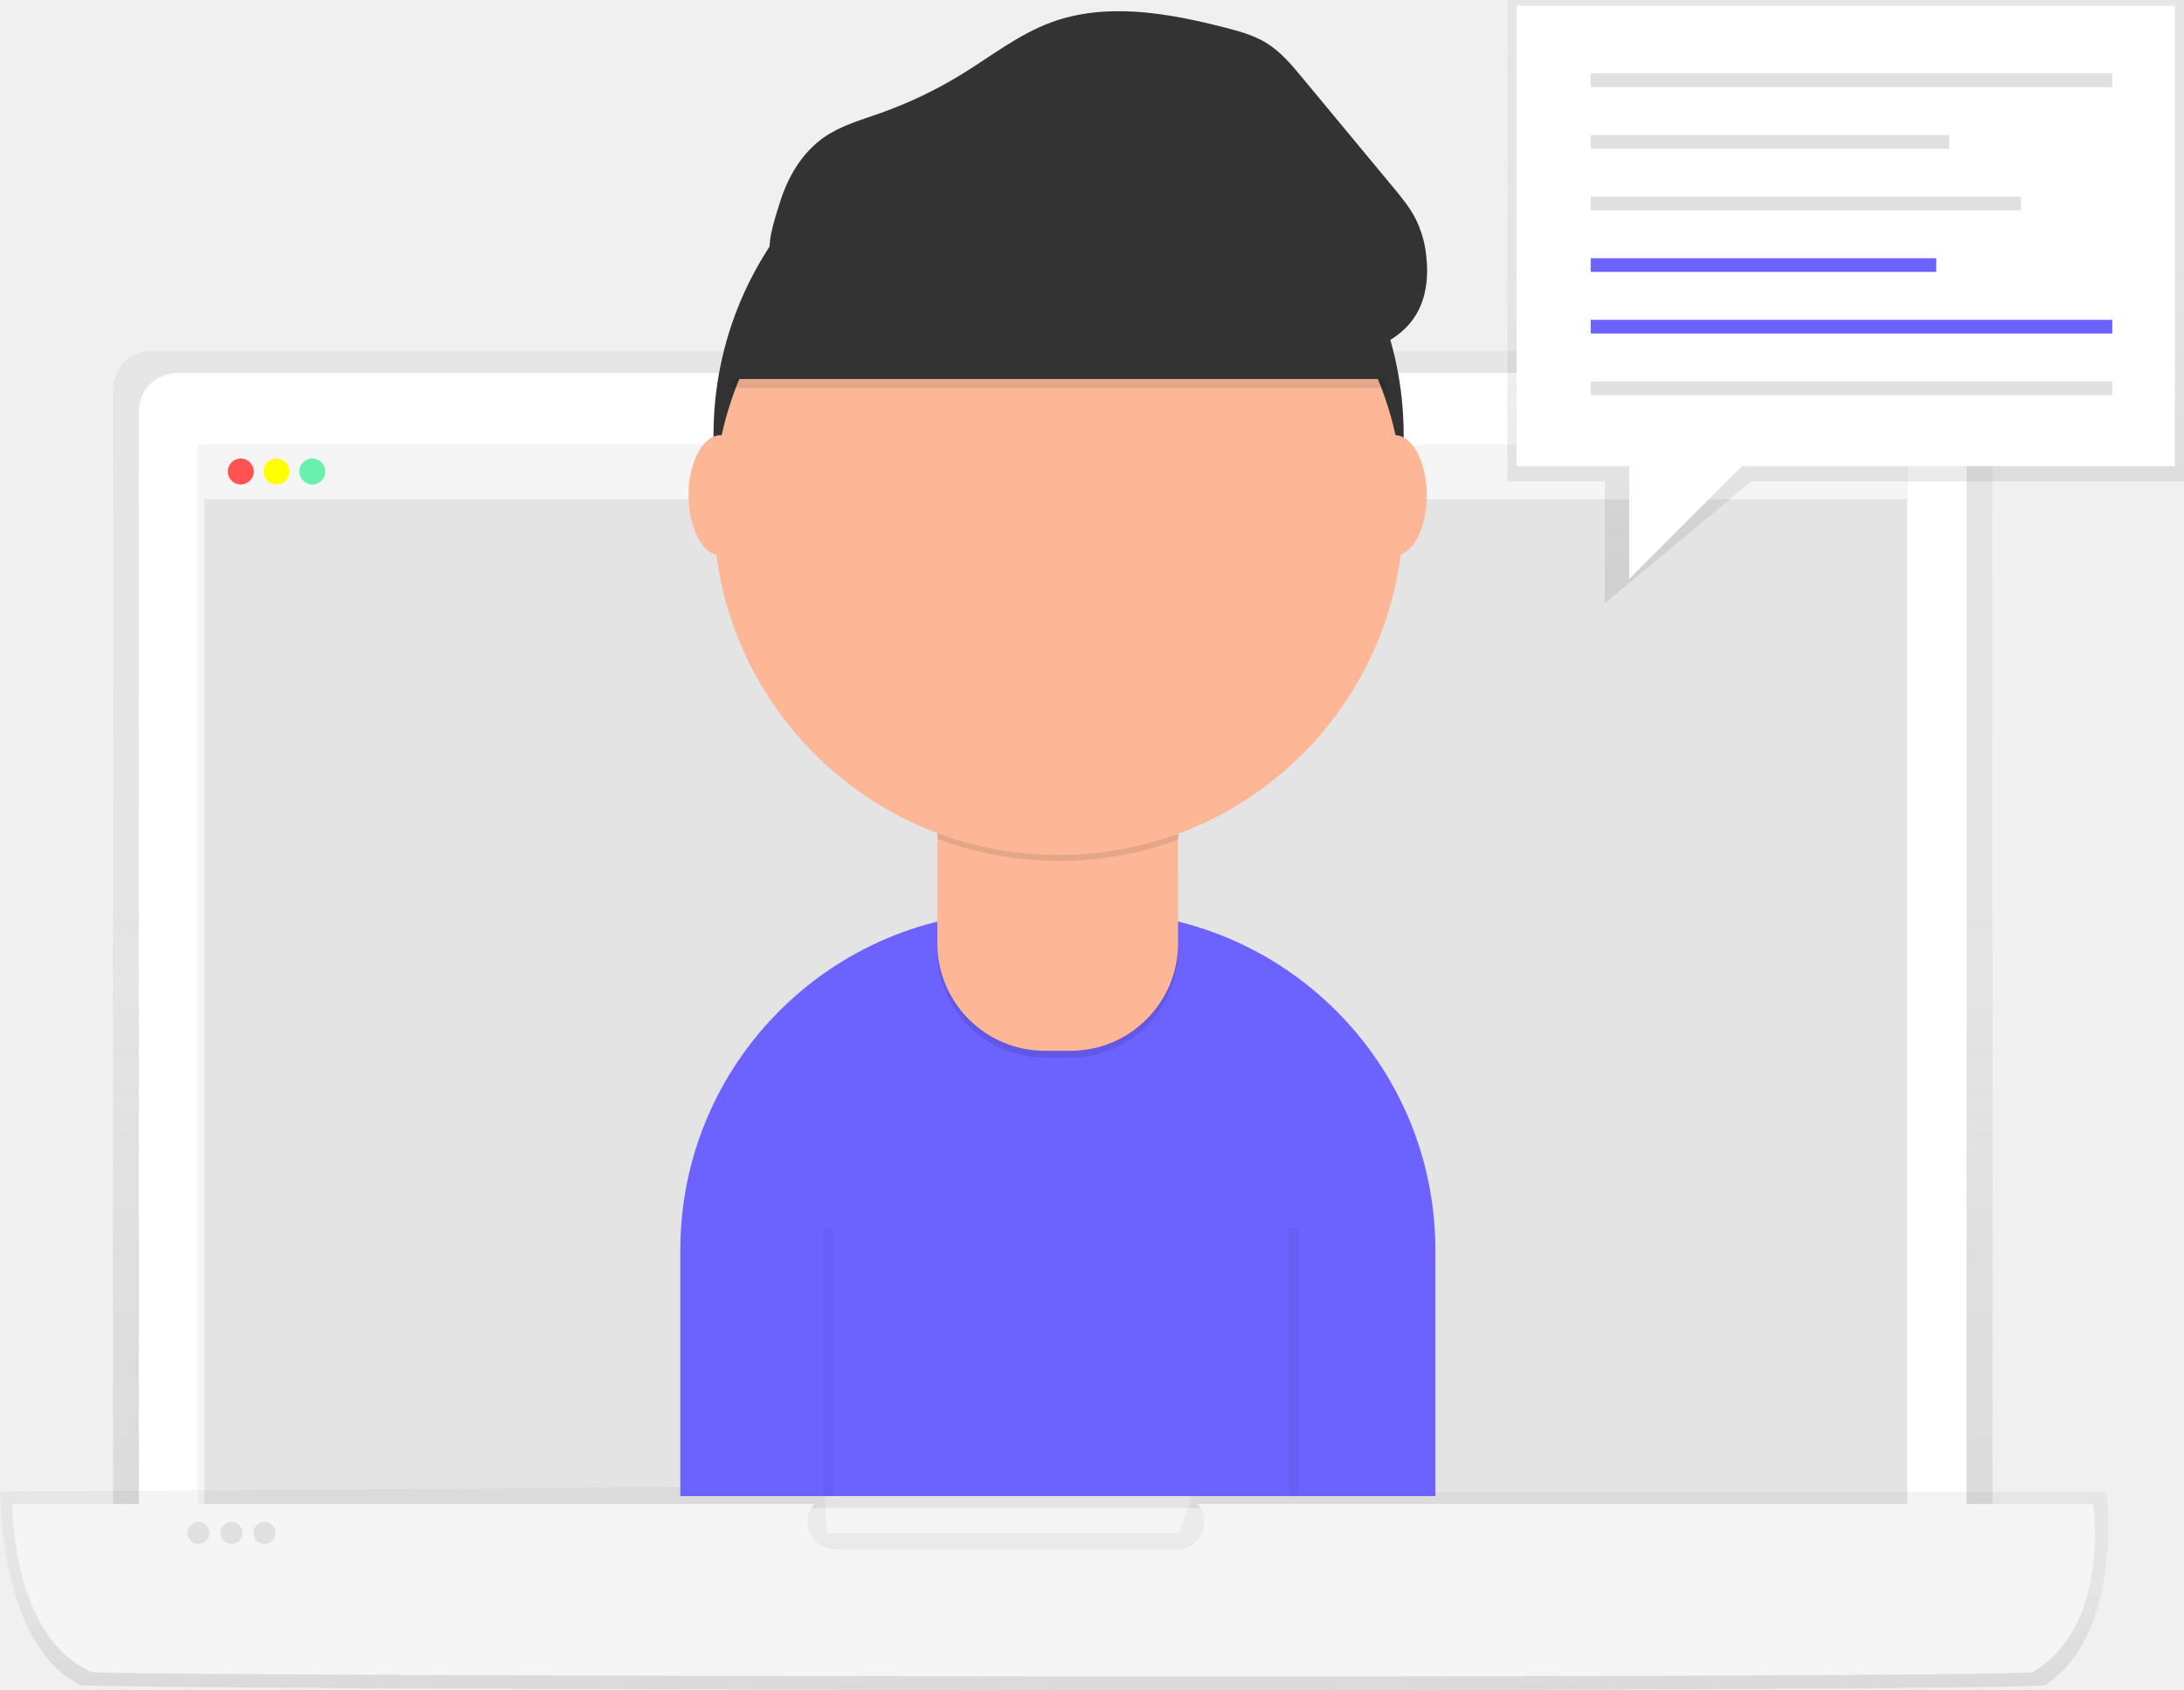
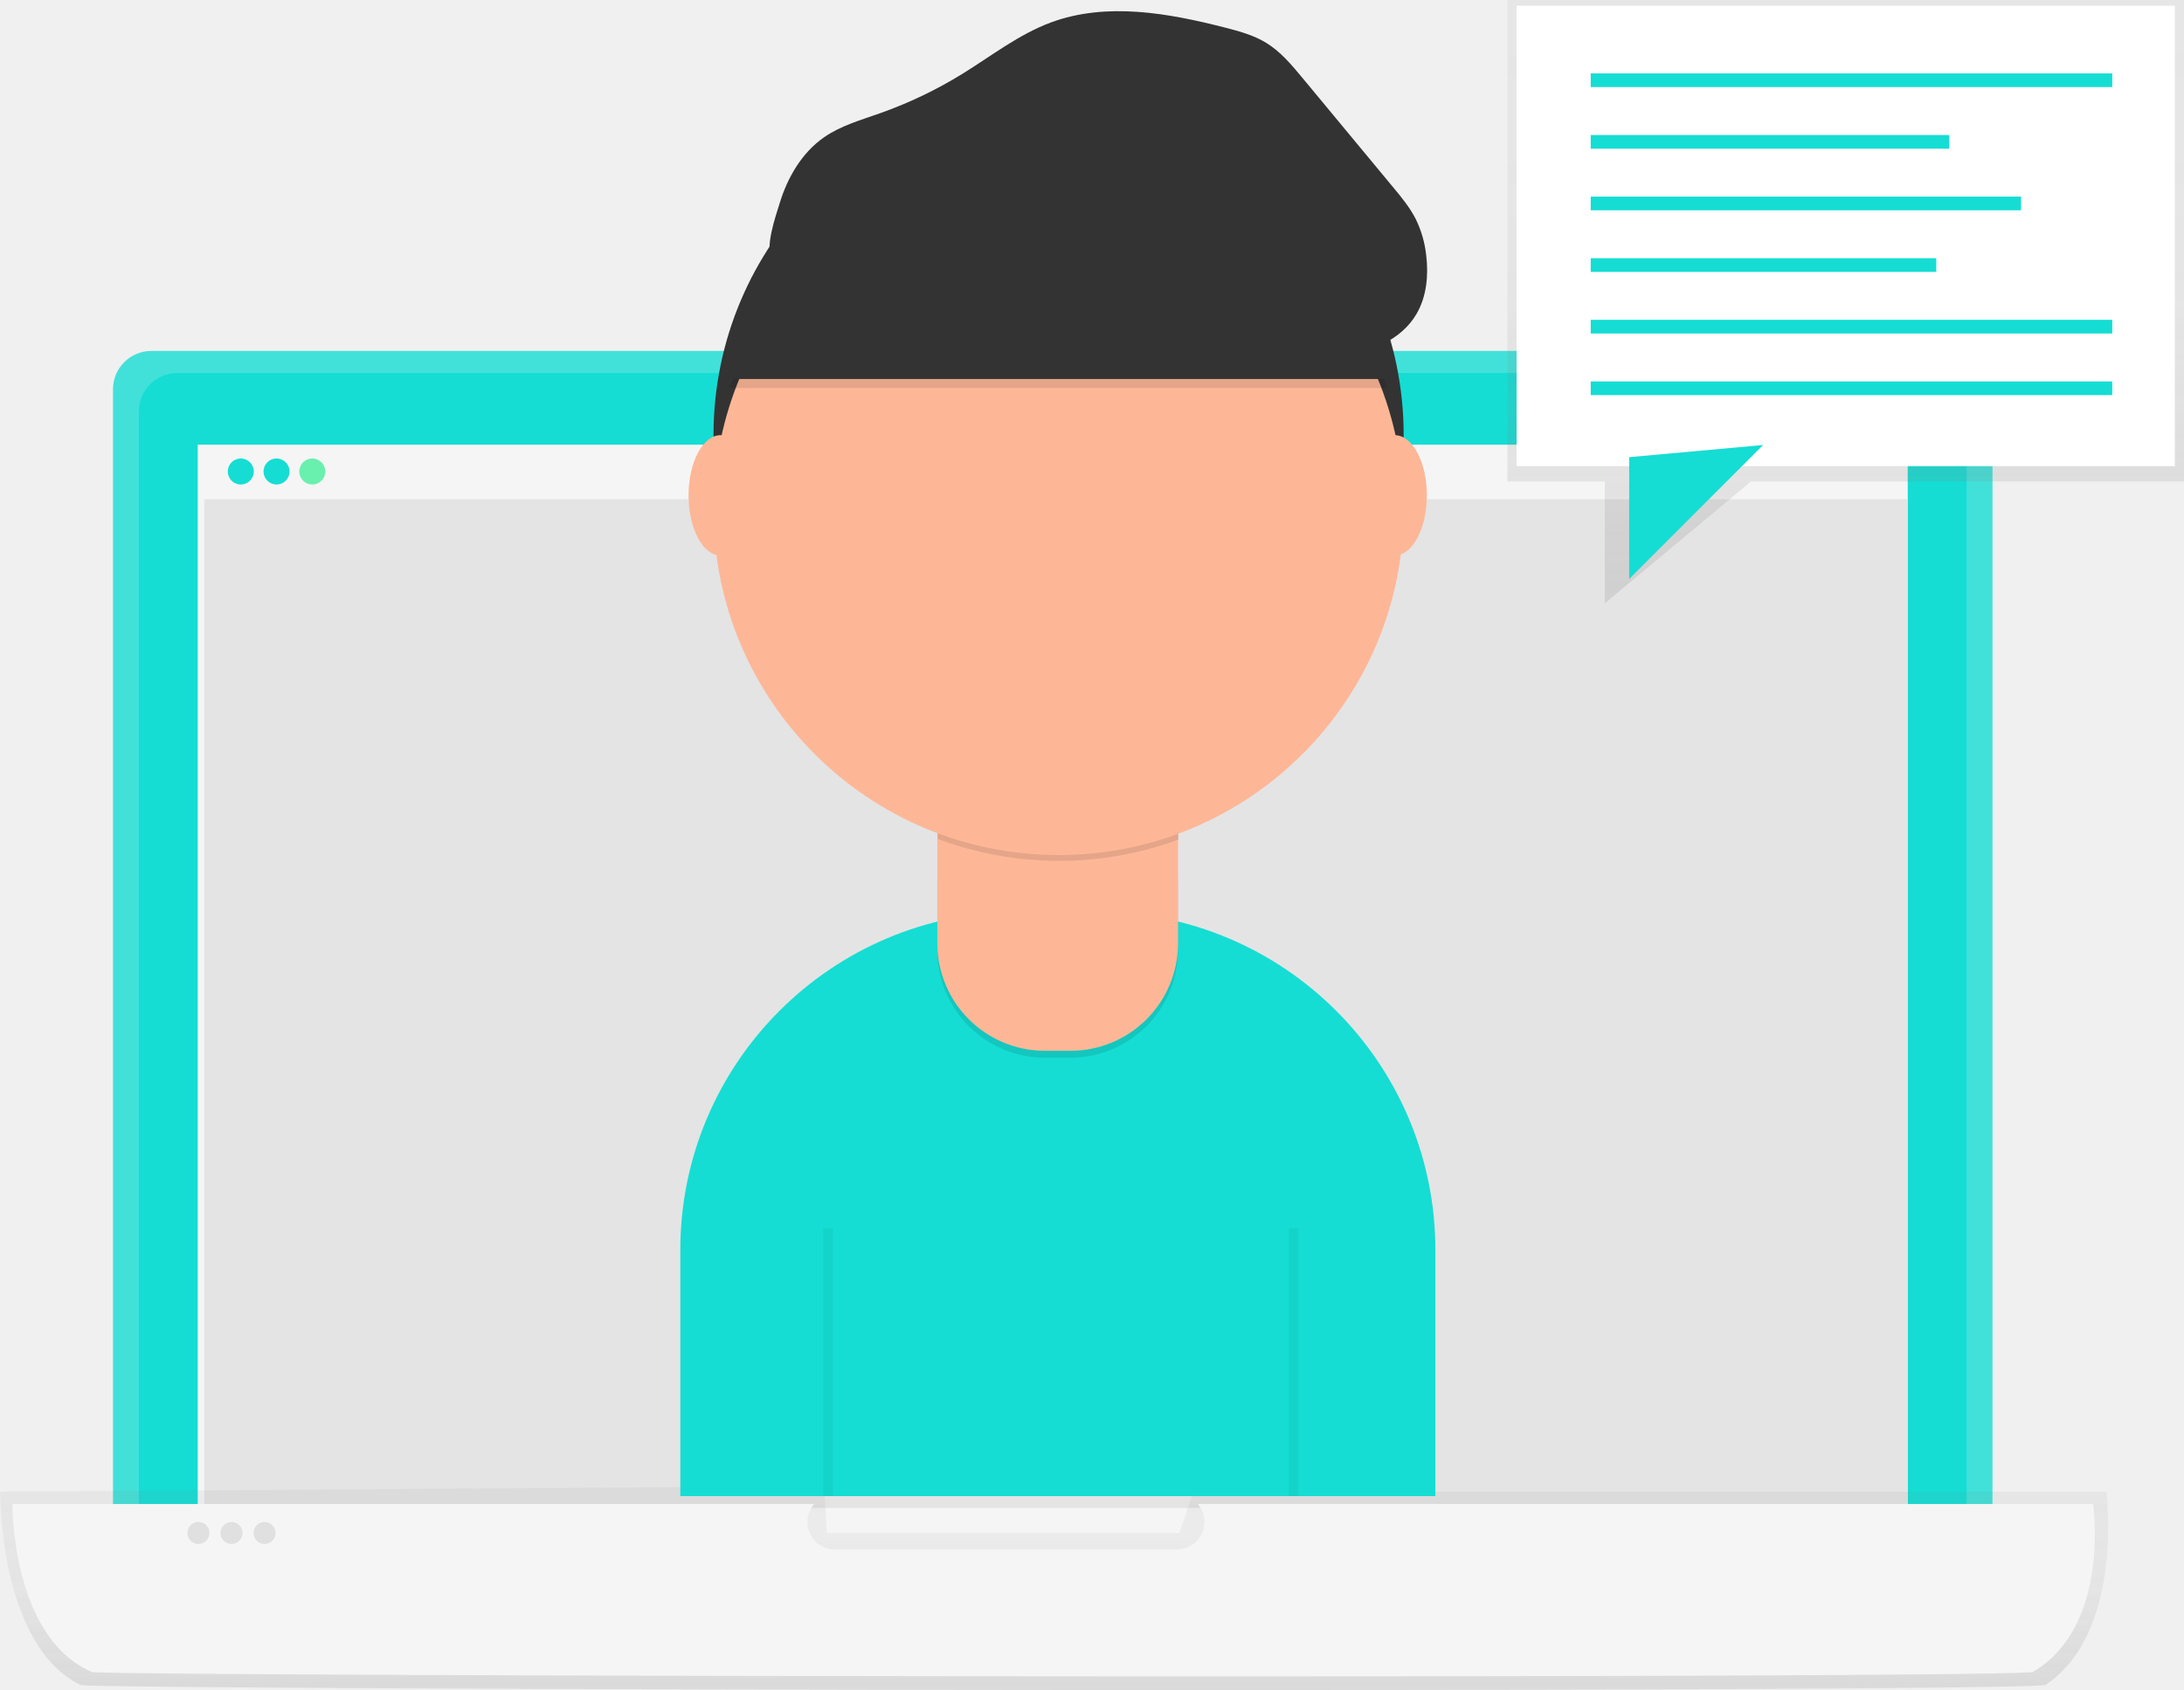
<svg xmlns="http://www.w3.org/2000/svg" xmlns:xlink="http://www.w3.org/1999/xlink" id="02d45862-41ba-4c70-8782-54d8e5b108cc" data-name="Layer 1" width="900.1" height="696.67" viewBox="0 0 900.1 696.67">
  <defs>
    <linearGradient id="fa4a4f63-ffbe-4a50-a004-4e8ae15cd2d3" x1="583.82" y1="763.13" x2="583.82" y2="246.35" gradientUnits="userSpaceOnUse">
      <stop offset="0" stop-color="gray" stop-opacity="0.25" />
      <stop offset="0.54" stop-color="gray" stop-opacity="0.12" />
      <stop offset="1" stop-color="gray" stop-opacity="0.1" />
    </linearGradient>
    <linearGradient id="e26e1273-ae5e-4f1a-b841-a4248e9532de" x1="584.38" y1="798.34" x2="584.38" y2="714.29" xlink:href="#fa4a4f63-ffbe-4a50-a004-4e8ae15cd2d3" />
    <linearGradient id="54428808-f3ba-4b0a-98a1-6e23268491ee" x1="760.68" y1="248.69" x2="760.68" y2="0" xlink:href="#fa4a4f63-ffbe-4a50-a004-4e8ae15cd2d3" />
  </defs>
  <g opacity="0.8">
-     <path d="M971.12,763.13H196.52v-501a15.8,15.8,0,0,1,15.8-15.8h743a15.8,15.8,0,0,1,15.8,15.8Z" transform="translate(-149.95 -101.66)" fill="url(#fa4a4f63-ffbe-4a50-a004-4e8ae15cd2d3)" />
+     <path d="M971.12,763.13H196.52v-501a15.8,15.8,0,0,1,15.8-15.8h743a15.8,15.8,0,0,1,15.8,15.8Z" transform="translate(-149.95 -101.66)" fill="#15ddd3" />
  </g>
-   <path d="M73,153.77H794.69a15.8,15.8,0,0,1,15.8,15.8V661.47a0,0,0,0,1,0,0H57.24a0,0,0,0,1,0,0V169.58A15.8,15.8,0,0,1,73,153.77Z" fill="#fff" />
+   <path d="M73,153.77H794.69a15.8,15.8,0,0,1,15.8,15.8V661.47a0,0,0,0,1,0,0H57.24a0,0,0,0,1,0,0V169.58A15.8,15.8,0,0,1,73,153.77Z" fill="#15ddd3" />
  <rect x="81.49" y="183.31" width="704.75" height="462.25" fill="#f5f5f5" />
  <rect x="84.19" y="205.75" width="701.76" height="415.88" fill="#e0e0e0" opacity="0.8" />
  <rect x="84.19" y="183.65" width="701.76" height="22.1" fill="#f5f5f5" />
-   <circle cx="99.24" cy="194.37" r="5.36" fill="#ff5252" />
-   <circle cx="113.97" cy="194.37" r="5.36" fill="#ff0" />
+   <circle cx="99.24" cy="194.37" r="5.36" fill="#15ddd3" />
+   <circle cx="113.97" cy="194.37" r="5.36" fill="#15ddd3" />
  <circle cx="128.71" cy="194.37" r="5.36" fill="#69f0ae" />
  <text x="-149.95" y="-101.66" />
  <g opacity="0.8">
    <path d="M992.79,796.35c-43.12,3.27-783.62,2-809.49,0C149.38,780,150,716.56,150,716.56l339.6-2.27,1.14,19.31H636.06l5.68-17h376.34S1025.56,774.76,992.79,796.35Z" transform="translate(-149.95 -101.66)" fill="url(#e26e1273-ae5e-4f1a-b841-a4248e9532de)" />
  </g>
  <path d="M1012.57,721.67h-369a11.33,11.33,0,0,1-8.6,18.74H494.09a11.33,11.33,0,0,1-8.6-18.74H155.06S154.49,776.76,188,791c25.55,1.7,757,2.84,799.59,0C1020,772.21,1012.57,721.67,1012.57,721.67Z" transform="translate(-149.95 -101.66)" fill="#f5f5f5" />
  <circle cx="81.78" cy="631.94" r="4.54" fill="#e0e0e0" />
  <circle cx="95.41" cy="631.94" r="4.54" fill="#e0e0e0" />
  <circle cx="109.03" cy="631.94" r="4.54" fill="#e0e0e0" />
-   <path d="M419.88,375.85h32.19a139.5,139.5,0,0,1,139.5,139.5V616.76a0,0,0,0,1,0,0H280.38a0,0,0,0,1,0,0V515.35A139.5,139.5,0,0,1,419.88,375.85Z" fill="#6c63ff" />
+   <path d="M419.88,375.85h32.19a139.5,139.5,0,0,1,139.5,139.5V616.76a0,0,0,0,1,0,0H280.38a0,0,0,0,1,0,0V515.35A139.5,139.5,0,0,1,419.88,375.85Z" fill="#15ddd3" />
  <circle cx="436.28" cy="179.39" r="142.22" fill="#333" />
  <path d="M415.34,334.43h41.13a29,29,0,0,1,29,29v28.26a44.34,44.34,0,0,1-44.34,44.34H430.64a44.34,44.34,0,0,1-44.34-44.34V363.47a29,29,0,0,1,29-29Z" opacity="0.1" />
  <path d="M386.3,331.53h99.22a0,0,0,0,1,0,0v57.3a44.34,44.34,0,0,1-44.34,44.34H430.64a44.34,44.34,0,0,1-44.34-44.34v-57.3A0,0,0,0,1,386.3,331.53Z" fill="#fdb797" />
  <path d="M536.43,447.5a142.8,142.8,0,0,0,99.22.27V435.59H536.43Z" transform="translate(-149.95 -101.66)" opacity="0.1" />
  <circle cx="436.28" cy="210.26" r="142.22" fill="#fdb797" />
  <path d="M450.26,261.58H721.46S698.31,152.07,595.78,159,450.26,261.58,450.26,261.58Z" transform="translate(-149.95 -101.66)" opacity="0.1" />
  <path d="M450.26,257.9H721.46S698.31,148.39,595.78,155.37,450.26,257.9,450.26,257.9Z" transform="translate(-149.95 -101.66)" fill="#333" />
  <ellipse cx="297" cy="204.2" rx="13.23" ry="24.81" fill="#fdb797" />
  <ellipse cx="574.82" cy="204.2" rx="13.23" ry="24.81" fill="#fdb797" />
  <path d="M471.31,185.34c3.25-10.62,9.16-20.77,18.28-27.1,6.93-4.81,15.22-7.12,23.17-9.94a177.08,177.08,0,0,0,33.68-16.11c12.06-7.43,23.39-16.38,36.67-21.29,22.85-8.45,48.3-3.88,71.89,2.18,5.81,1.49,11.69,3.11,16.81,6.25,5.93,3.63,10.48,9.09,14.92,14.44l37.44,45.16c3.43,4.13,6.88,8.31,9.3,13.11a45.09,45.09,0,0,1,4.26,14.79c1,8.28.22,17.06-4,24.27-6.33,10.81-19.38,16.24-31.89,16.74s-24.79-3.13-36.81-6.65c-38.76-11.35-78-21.93-118.2-26.64a333.41,333.41,0,0,0-60.15-1.95c-6.3.41-14.62,3.3-18.45-3.12C464.92,203.91,469.6,190.92,471.31,185.34Z" transform="translate(-149.95 -101.66)" fill="#333" />
  <line x1="341.3" y1="506.34" x2="341.3" y2="616.76" fill="none" stroke="#000" stroke-miterlimit="10" stroke-width="4" opacity="0.05" />
  <line x1="533.14" y1="506.34" x2="533.14" y2="616.76" fill="none" stroke="#000" stroke-miterlimit="10" stroke-width="4" opacity="0.05" />
  <g opacity="0.8">
    <polygon points="900.1 198.47 721.64 198.47 661.41 248.69 661.41 198.47 621.26 198.47 621.26 0 900.1 0 900.1 198.47" fill="url(#54428808-f3ba-4b0a-98a1-6e23268491ee)" />
  </g>
  <rect x="625.04" y="2.36" width="271.28" height="189.79" fill="#fff" />
-   <rect x="655.59" y="30.26" width="214.95" height="5.64" fill="#e0e0e0" />
-   <rect x="655.59" y="55.66" width="147.78" height="5.64" fill="#e0e0e0" />
-   <rect x="655.59" y="81.05" width="177.34" height="5.64" fill="#e0e0e0" />
-   <rect x="655.59" y="106.45" width="142.41" height="5.64" fill="#6c63ff" />
-   <rect x="655.59" y="131.84" width="214.95" height="5.64" fill="#6c63ff" />
-   <rect x="655.59" y="157.24" width="214.95" height="5.64" fill="#e0e0e0" />
-   <polygon points="671.45 188.46 671.45 238.66 726.66 183.44 671.45 188.46" fill="#fff" />
+   <rect x="655.59" y="30.26" width="214.95" height="5.64" fill="#15ddd3" />
+   <rect x="655.59" y="55.66" width="147.78" height="5.64" fill="#15ddd3" />
+   <rect x="655.59" y="81.05" width="177.34" height="5.64" fill="#15ddd3" />
+   <rect x="655.59" y="106.45" width="142.41" height="5.64" fill="#15ddd3" />
+   <rect x="655.59" y="131.84" width="214.95" height="5.64" fill="#15ddd3" />
+   <rect x="655.59" y="157.24" width="214.95" height="5.64" fill="#15ddd3" />
+   <polygon points="671.45 188.46 671.45 238.66 726.66 183.44 671.45 188.46" fill="#15ddd3" />
</svg>
